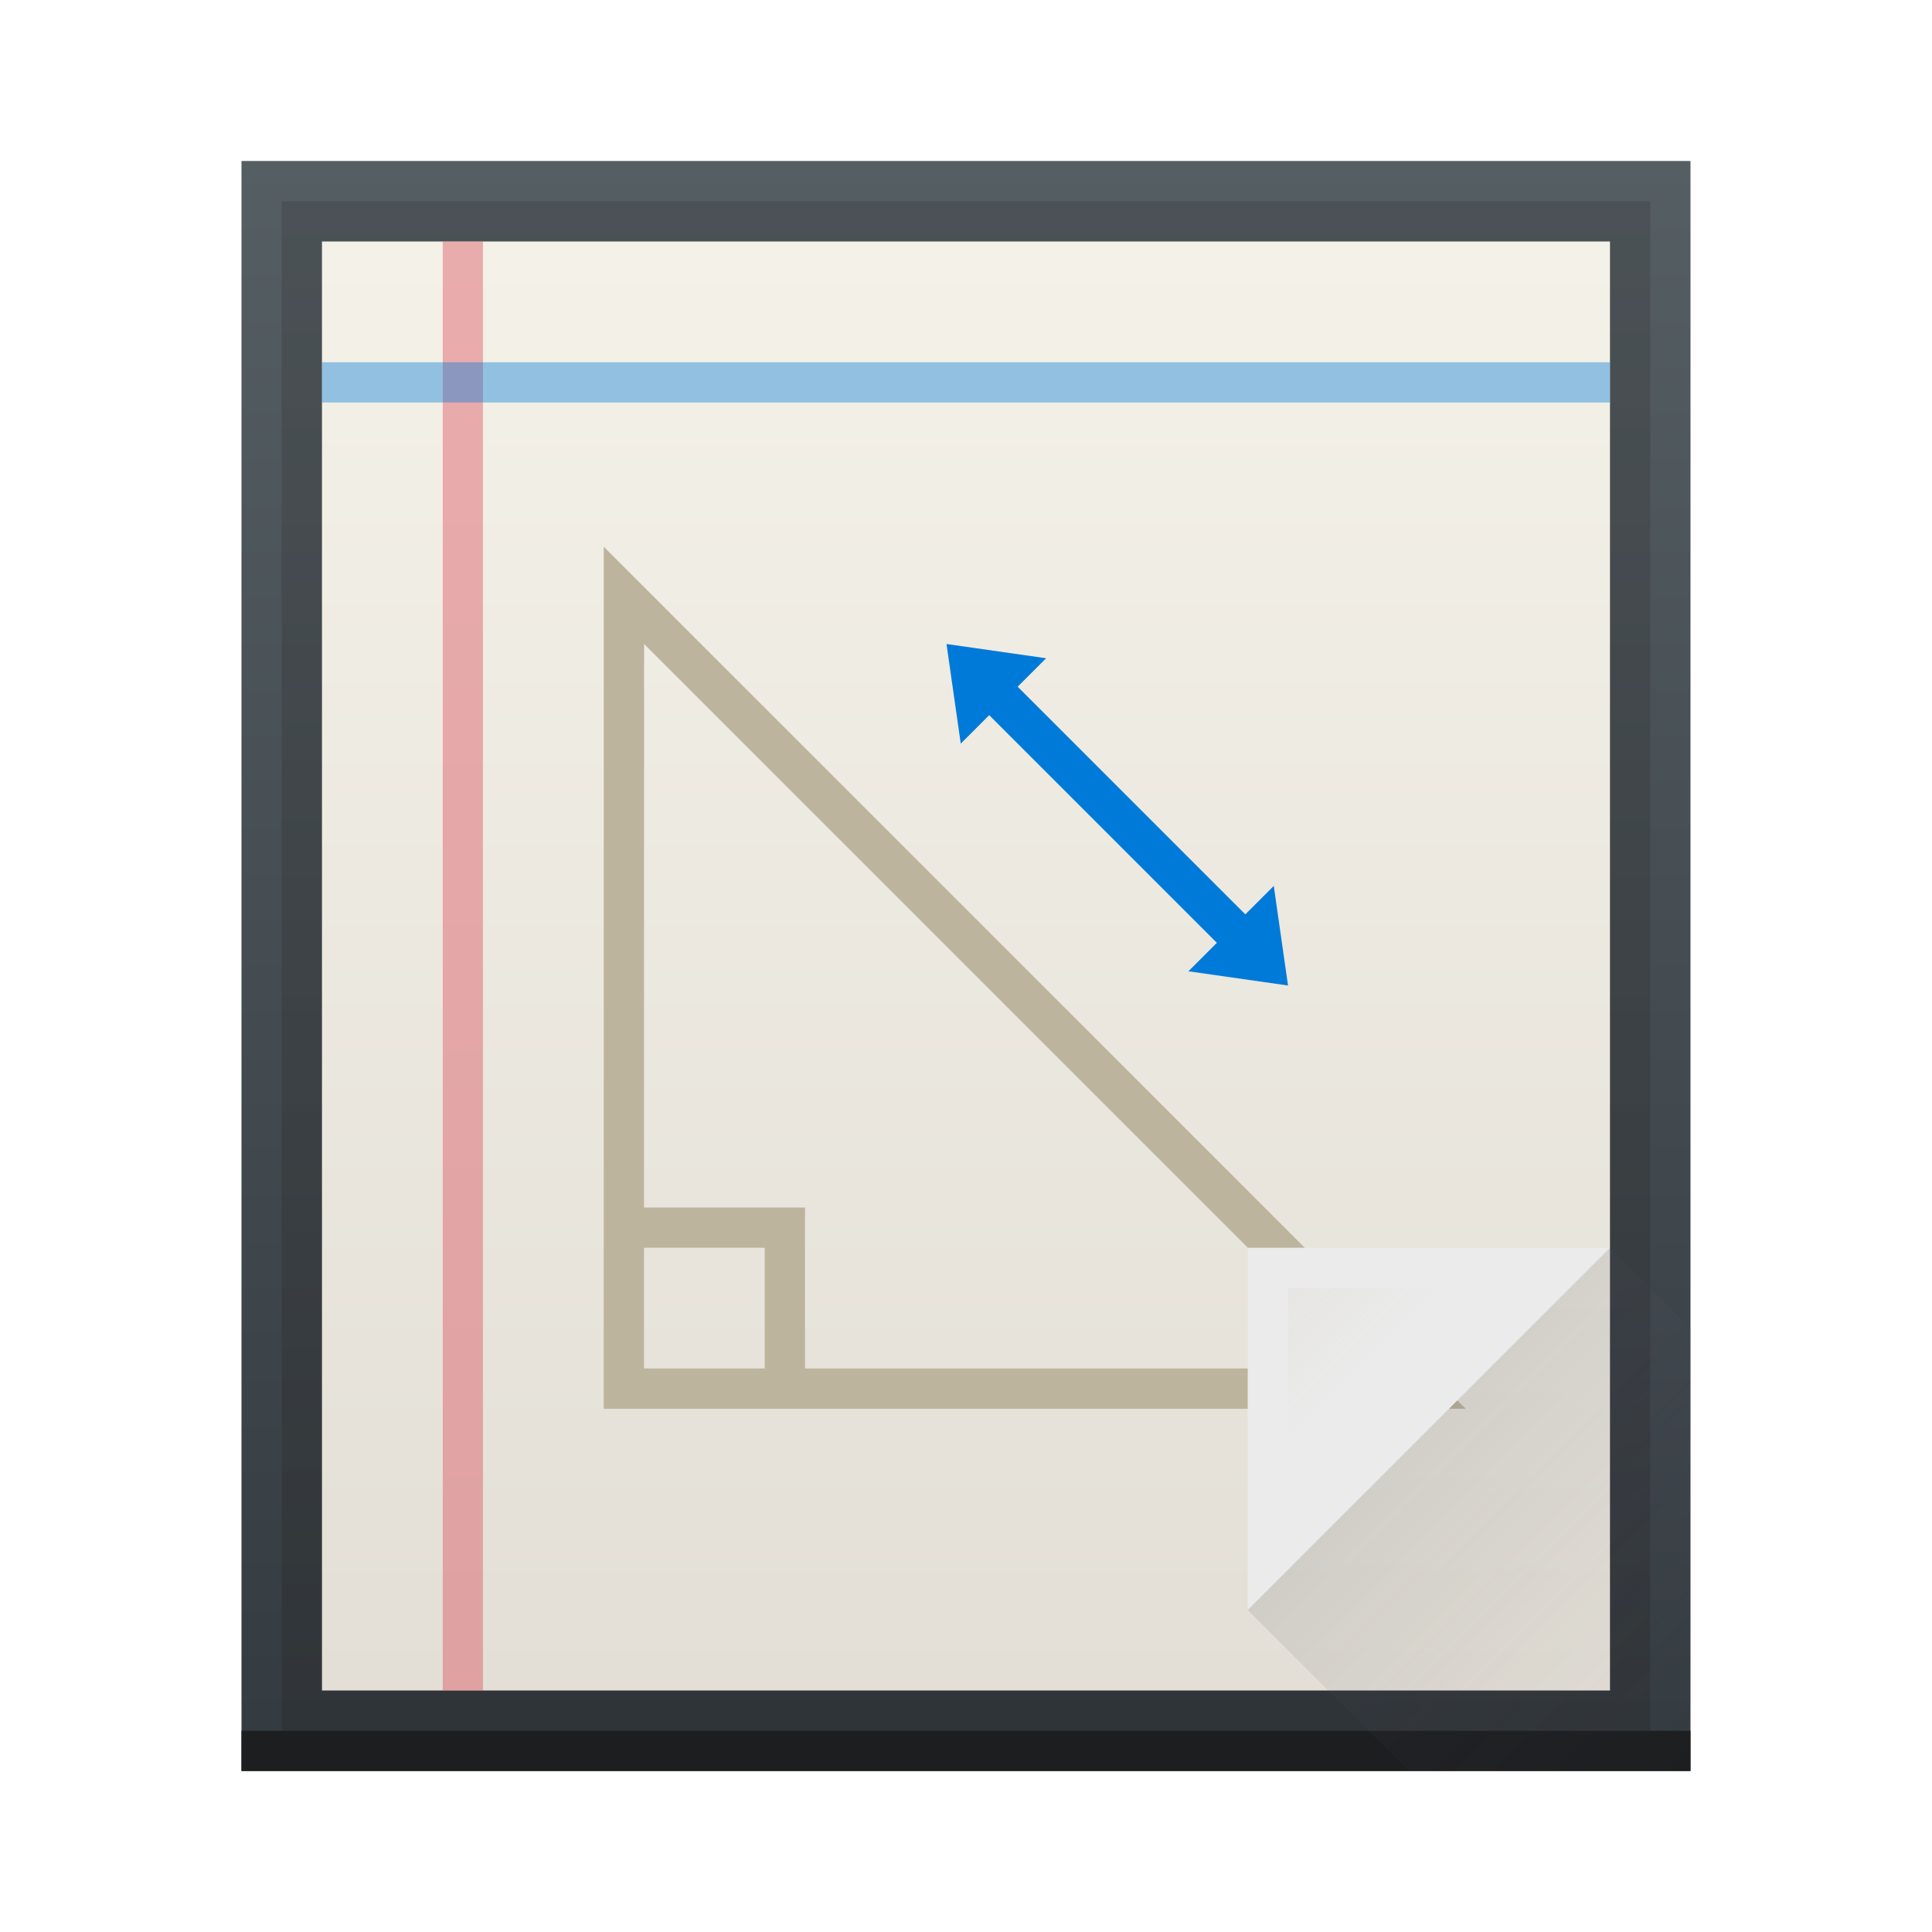
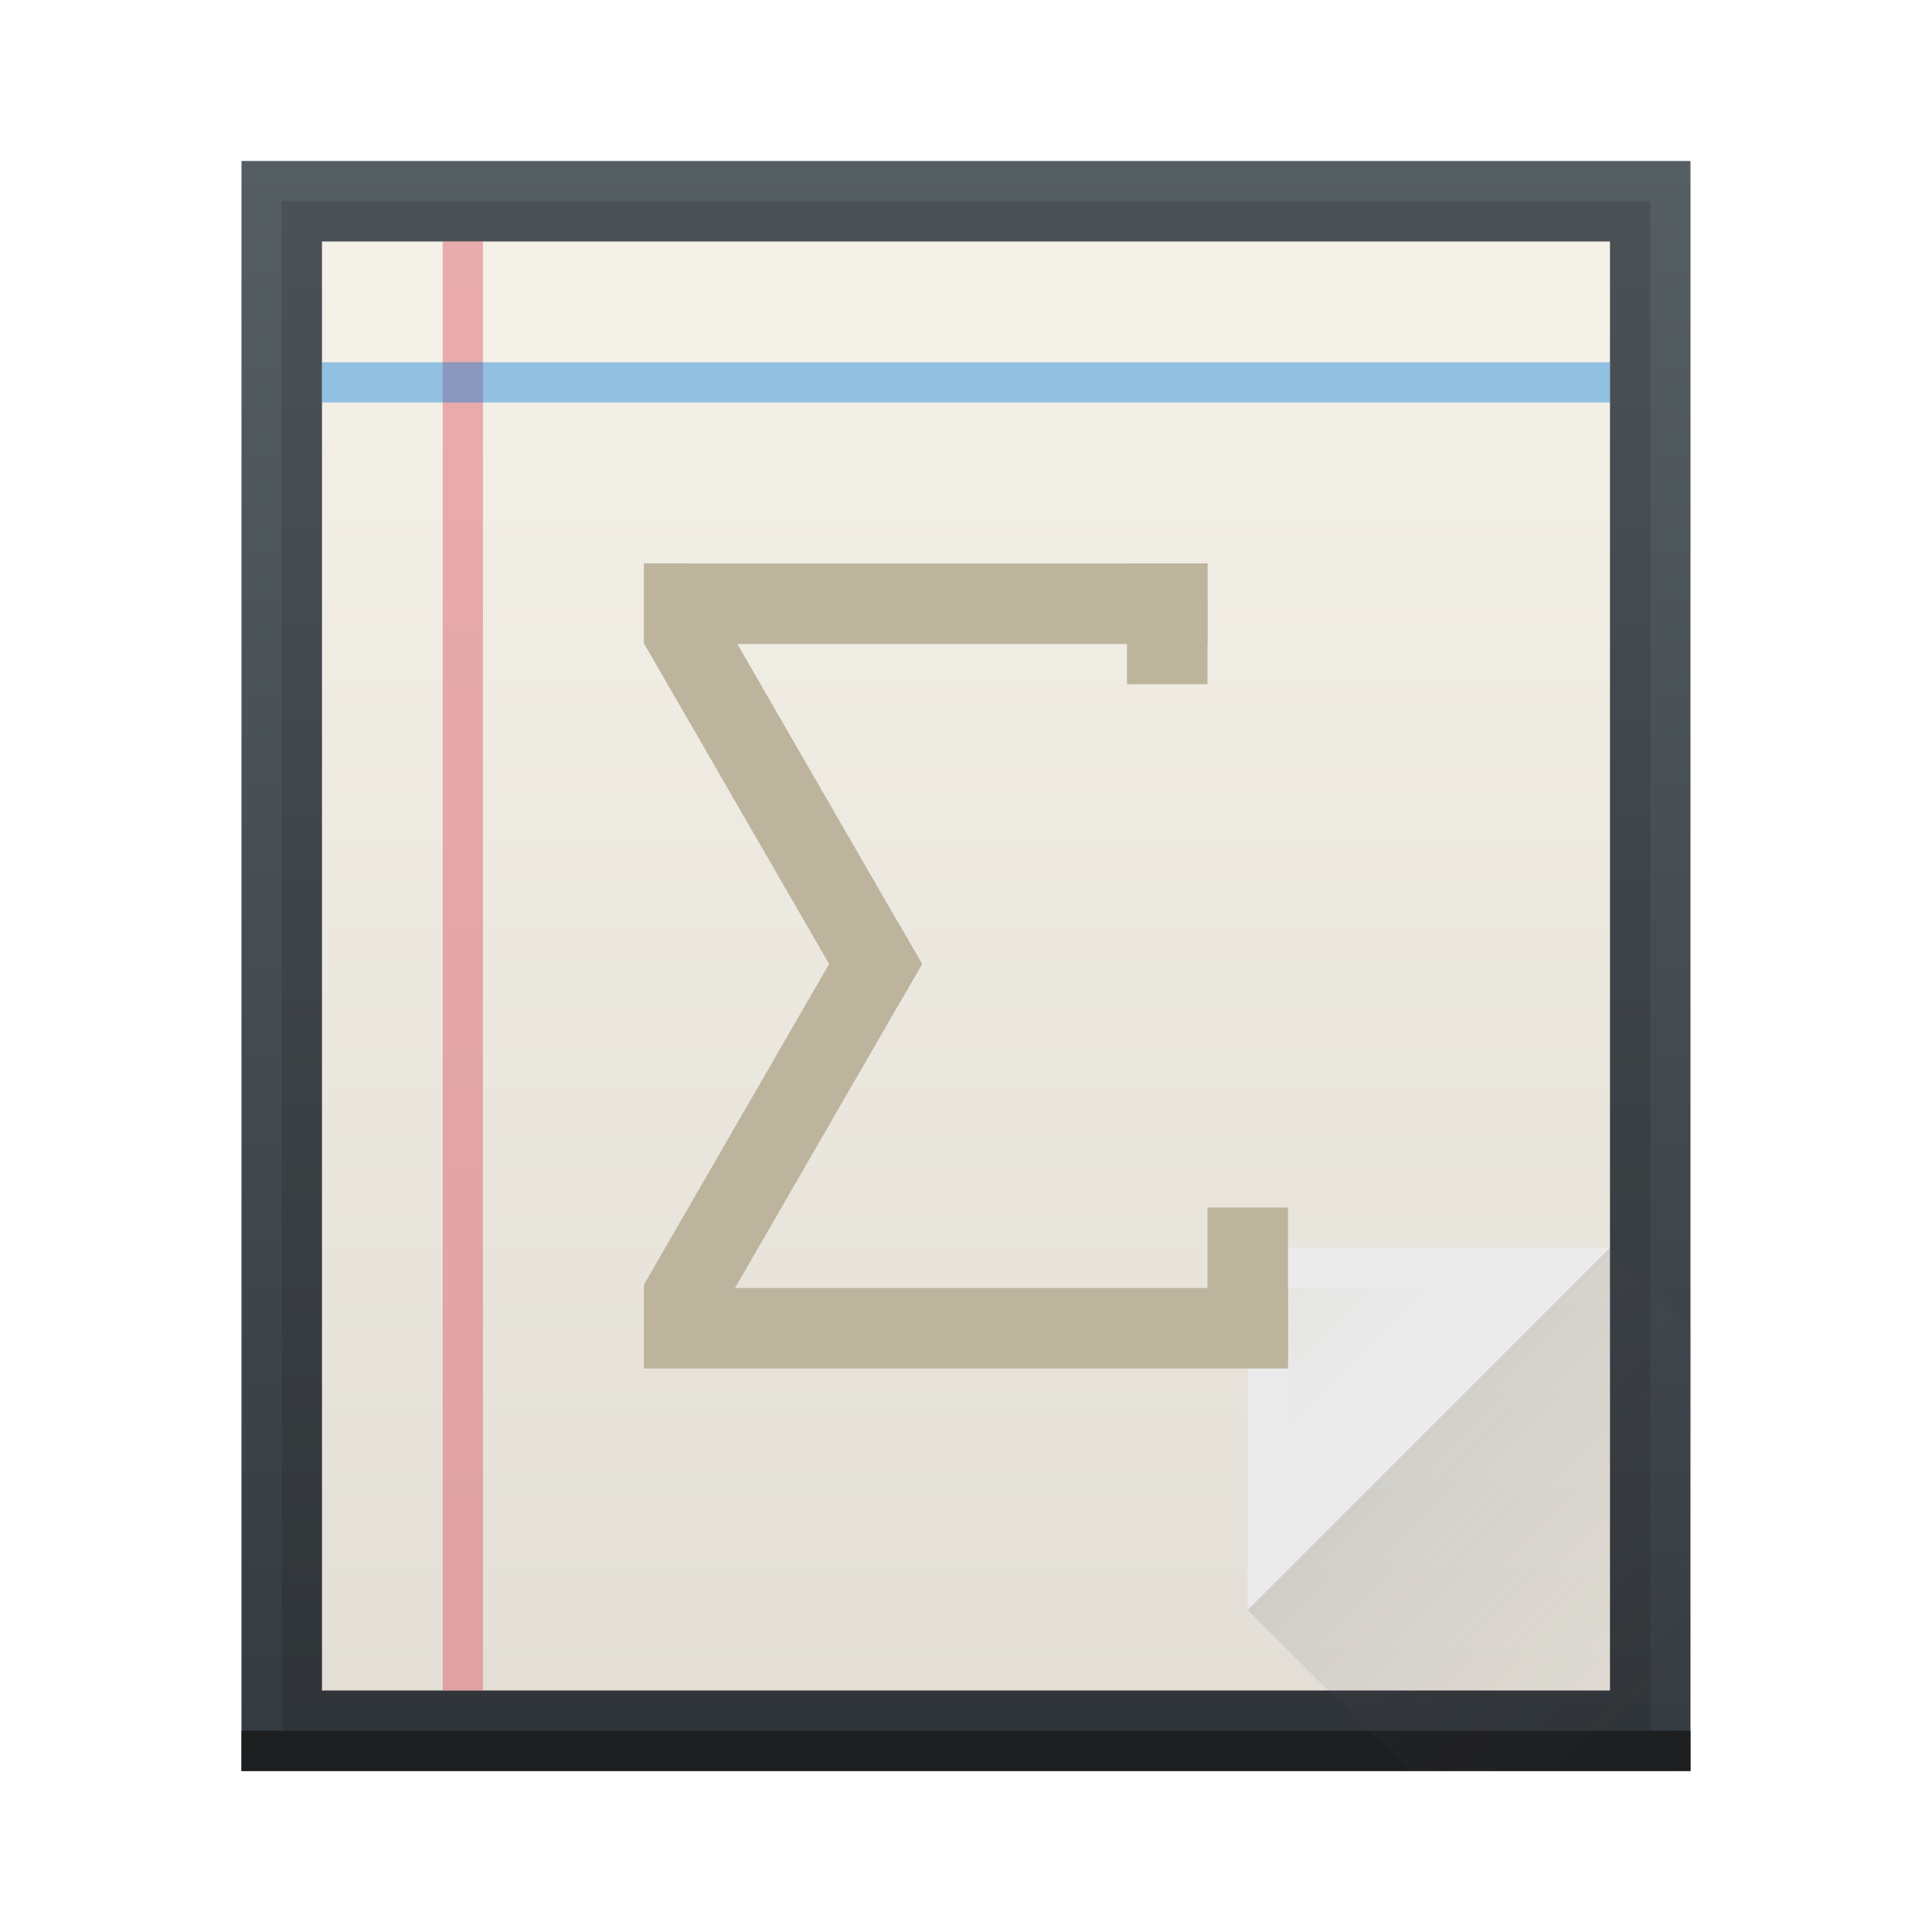
<svg xmlns="http://www.w3.org/2000/svg" xmlns:xlink="http://www.w3.org/1999/xlink" width="48" height="48" id="svg5453" version="1.1">
  <defs id="defs5455">
    <linearGradient id="linearGradient4273">
      <stop id="stop4275" offset="0" style="stop-color:#e3dfd6;stop-opacity:1" />
      <stop id="stop4277" offset="1" style="stop-color:#f4f1e8;stop-opacity:1" />
    </linearGradient>
    <linearGradient xlink:href="#linearGradient4273" id="linearGradient4572" gradientUnits="userSpaceOnUse" gradientTransform="matrix(1.000001,0,0,0.9000004,-5.0183803e-4,52.3796)" x1="409.571" y1="543.798" x2="409.571" y2="503.798" />
    <linearGradient xlink:href="#linearGradient4273-0" id="linearGradient4158" x1="409.571" y1="543.798" x2="409.571" y2="503.798" gradientUnits="userSpaceOnUse" gradientTransform="matrix(1.125001,0,0,1,-51.072,5.2734375e-5)" />
    <linearGradient gradientTransform="translate(-3.3300782e-5,2.6031494e-5)" xlink:href="#linearGradient4159" id="linearGradient4309" x1="409.571" y1="542.798" x2="409.571" y2="504.798" gradientUnits="userSpaceOnUse" />
    <linearGradient id="linearGradient4273-0">
      <stop id="stop4275-7" offset="0" style="stop-color:#343b40;stop-opacity:1" />
      <stop id="stop4277-1" offset="1" style="stop-color:#555e63;stop-opacity:1" />
    </linearGradient>
    <linearGradient id="linearGradient4159">
      <stop style="stop-color:#2a2c2f;stop-opacity:1" offset="0" id="stop4161" />
      <stop style="stop-color:#424649;stop-opacity:1" offset="1" id="stop4163" />
    </linearGradient>
    <linearGradient xlink:href="#linearGradient6165" id="linearGradient6171" x1="413.571" y1="528.798" x2="418.571" y2="533.798" gradientUnits="userSpaceOnUse" />
    <linearGradient id="linearGradient6165">
      <stop style="stop-color:#bdb49e;stop-opacity:0.259" offset="0" id="stop6167" />
      <stop style="stop-color:#bdb49e;stop-opacity:0;" offset="1" id="stop6169" />
    </linearGradient>
    <linearGradient xlink:href="#linearGradient4410" id="linearGradient4299" x1="414.571" y1="531.798" x2="426.571" y2="543.798" gradientUnits="userSpaceOnUse" />
    <linearGradient id="linearGradient4410">
      <stop style="stop-color:#383e51;stop-opacity:1" offset="0" id="stop4412" />
      <stop style="stop-color:#655c6f;stop-opacity:0" offset="1" id="stop4414" />
    </linearGradient>
  </defs>
  <g id="layer1" transform="translate(-384.5714,-499.798)">
    <rect style="opacity:1;fill:url(#linearGradient4158);fill-opacity:1.0;stroke:none" id="rect4139-5" width="36" height="40" x="390.571" y="503.798" ry="0" />
    <rect style="opacity:0.5;fill:url(#linearGradient4309);fill-opacity:1.0;stroke:none" id="rect4250" width="34" height="38" x="391.571" y="504.798" />
    <rect style="fill:url(#linearGradient4572);fill-opacity:1;stroke:none" id="rect4139" width="32" height="36" x="392.571" y="505.798" ry="0" />
-     <path style="fill:#bdb49e;fill-rule:evenodd;stroke:none;stroke-width:1px;stroke-linecap:butt;stroke-linejoin:miter;stroke-opacity:1;fill-opacity:1" d="M 15 13.584 L 15 30 L 15 35 L 20 35 L 36.416 35 L 15 13.584 z M 16.002 16 L 34.002 34 L 20 34 L 20 30 L 16 30 L 16.002 16 z M 16 31 L 19 31 L 19 34 L 16 34 L 16 31 z " transform="translate(384.5714,499.798)" id="path4897" />
-     <path style="fill:#007ad9;fill-rule:evenodd;stroke:none;stroke-width:1px;stroke-linecap:butt;stroke-linejoin:miter;stroke-opacity:1;fill-opacity:1" d="m 408.087,515.798 0.354,2.475 0.707,-0.707 5.656,5.656 -0.707,0.707 2.475,0.354 -0.354,-2.475 -0.707,0.707 -5.656,-5.656 0.707,-0.707 z" id="path4893" />
    <rect style="fill:#da4453;fill-opacity:1;stroke:none;opacity:0.4" id="rect4915" width="1" height="36" x="395.571" y="505.798" />
    <rect style="fill:#007ad9;fill-opacity:1;stroke:none;opacity:0.4" id="rect4917" width="32" height="1" x="392.571" y="508.798" />
    <rect style="opacity:1;fill:#1c1e20;fill-opacity:1;stroke:none" id="rect4167" width="36" height="1" x="390.571" y="542.798" />
    <path style="fill:#ebebeb;fill-opacity:1;fill-rule:evenodd;stroke:none;stroke-width:1px;stroke-linecap:butt;stroke-linejoin:miter;stroke-opacity:1" d="m 424.571,530.798 -9,9 0,-9 z" id="path4252" />
    <path style="opacity:0.2;fill:url(#linearGradient4299);fill-opacity:1;fill-rule:evenodd;stroke:none;stroke-width:1px;stroke-linecap:butt;stroke-linejoin:miter;stroke-opacity:1" d="m 415.571,539.798 4,4 7,0 0,-10 0,-1 -2,-2 z" id="path4281" />
    <path style="fill:url(#linearGradient6171);fill-opacity:1;fill-rule:evenodd;stroke:none;stroke-width:1px;stroke-linecap:butt;stroke-linejoin:miter;stroke-opacity:1" d="m 416.571,531.798 0,7 7,-7 z" id="path6163" />
+     <rect style="fill:#bdb49e;fill-opacity:1;stroke:none" id="rect4259" width="16" height="2" x="400.571" y="531.798" />
+     <rect y="513.798" x="400.571" height="2" width="14" id="rect4261" style="fill:#bdb49e;fill-opacity:1;stroke:none" />
+     <path style="fill:#bdb49e;fill-opacity:1;stroke:none" d="M 16 14 L 16 15.986 L 21.205 25 L 22.303 25 L 22.908 23.951 L 17.164 14 L 16 14 z " transform="translate(384.5714,499.798)" id="rect4263" />
+     <path style="fill:#bdb49e;fill-opacity:1;stroke:none" d="M 21.205 22.9 L 16 31.914 L 16 33.9 L 17.164 33.9 L 22.303 25 L 22.908 23.949 L 22.303 22.9 L 21.205 22.9 z " transform="translate(384.5714,499.798)" id="path4271" />
+     <rect style="fill:#bdb49e;fill-opacity:1;stroke:none" id="rect4314" width="2" height="3.9" x="414.571" y="529.798" />
+     <rect style="fill:#bdb49e;fill-opacity:1;stroke:none" id="rect4316" width="2" height="3" x="412.571" y="513.798" />
  </g>
</svg>
